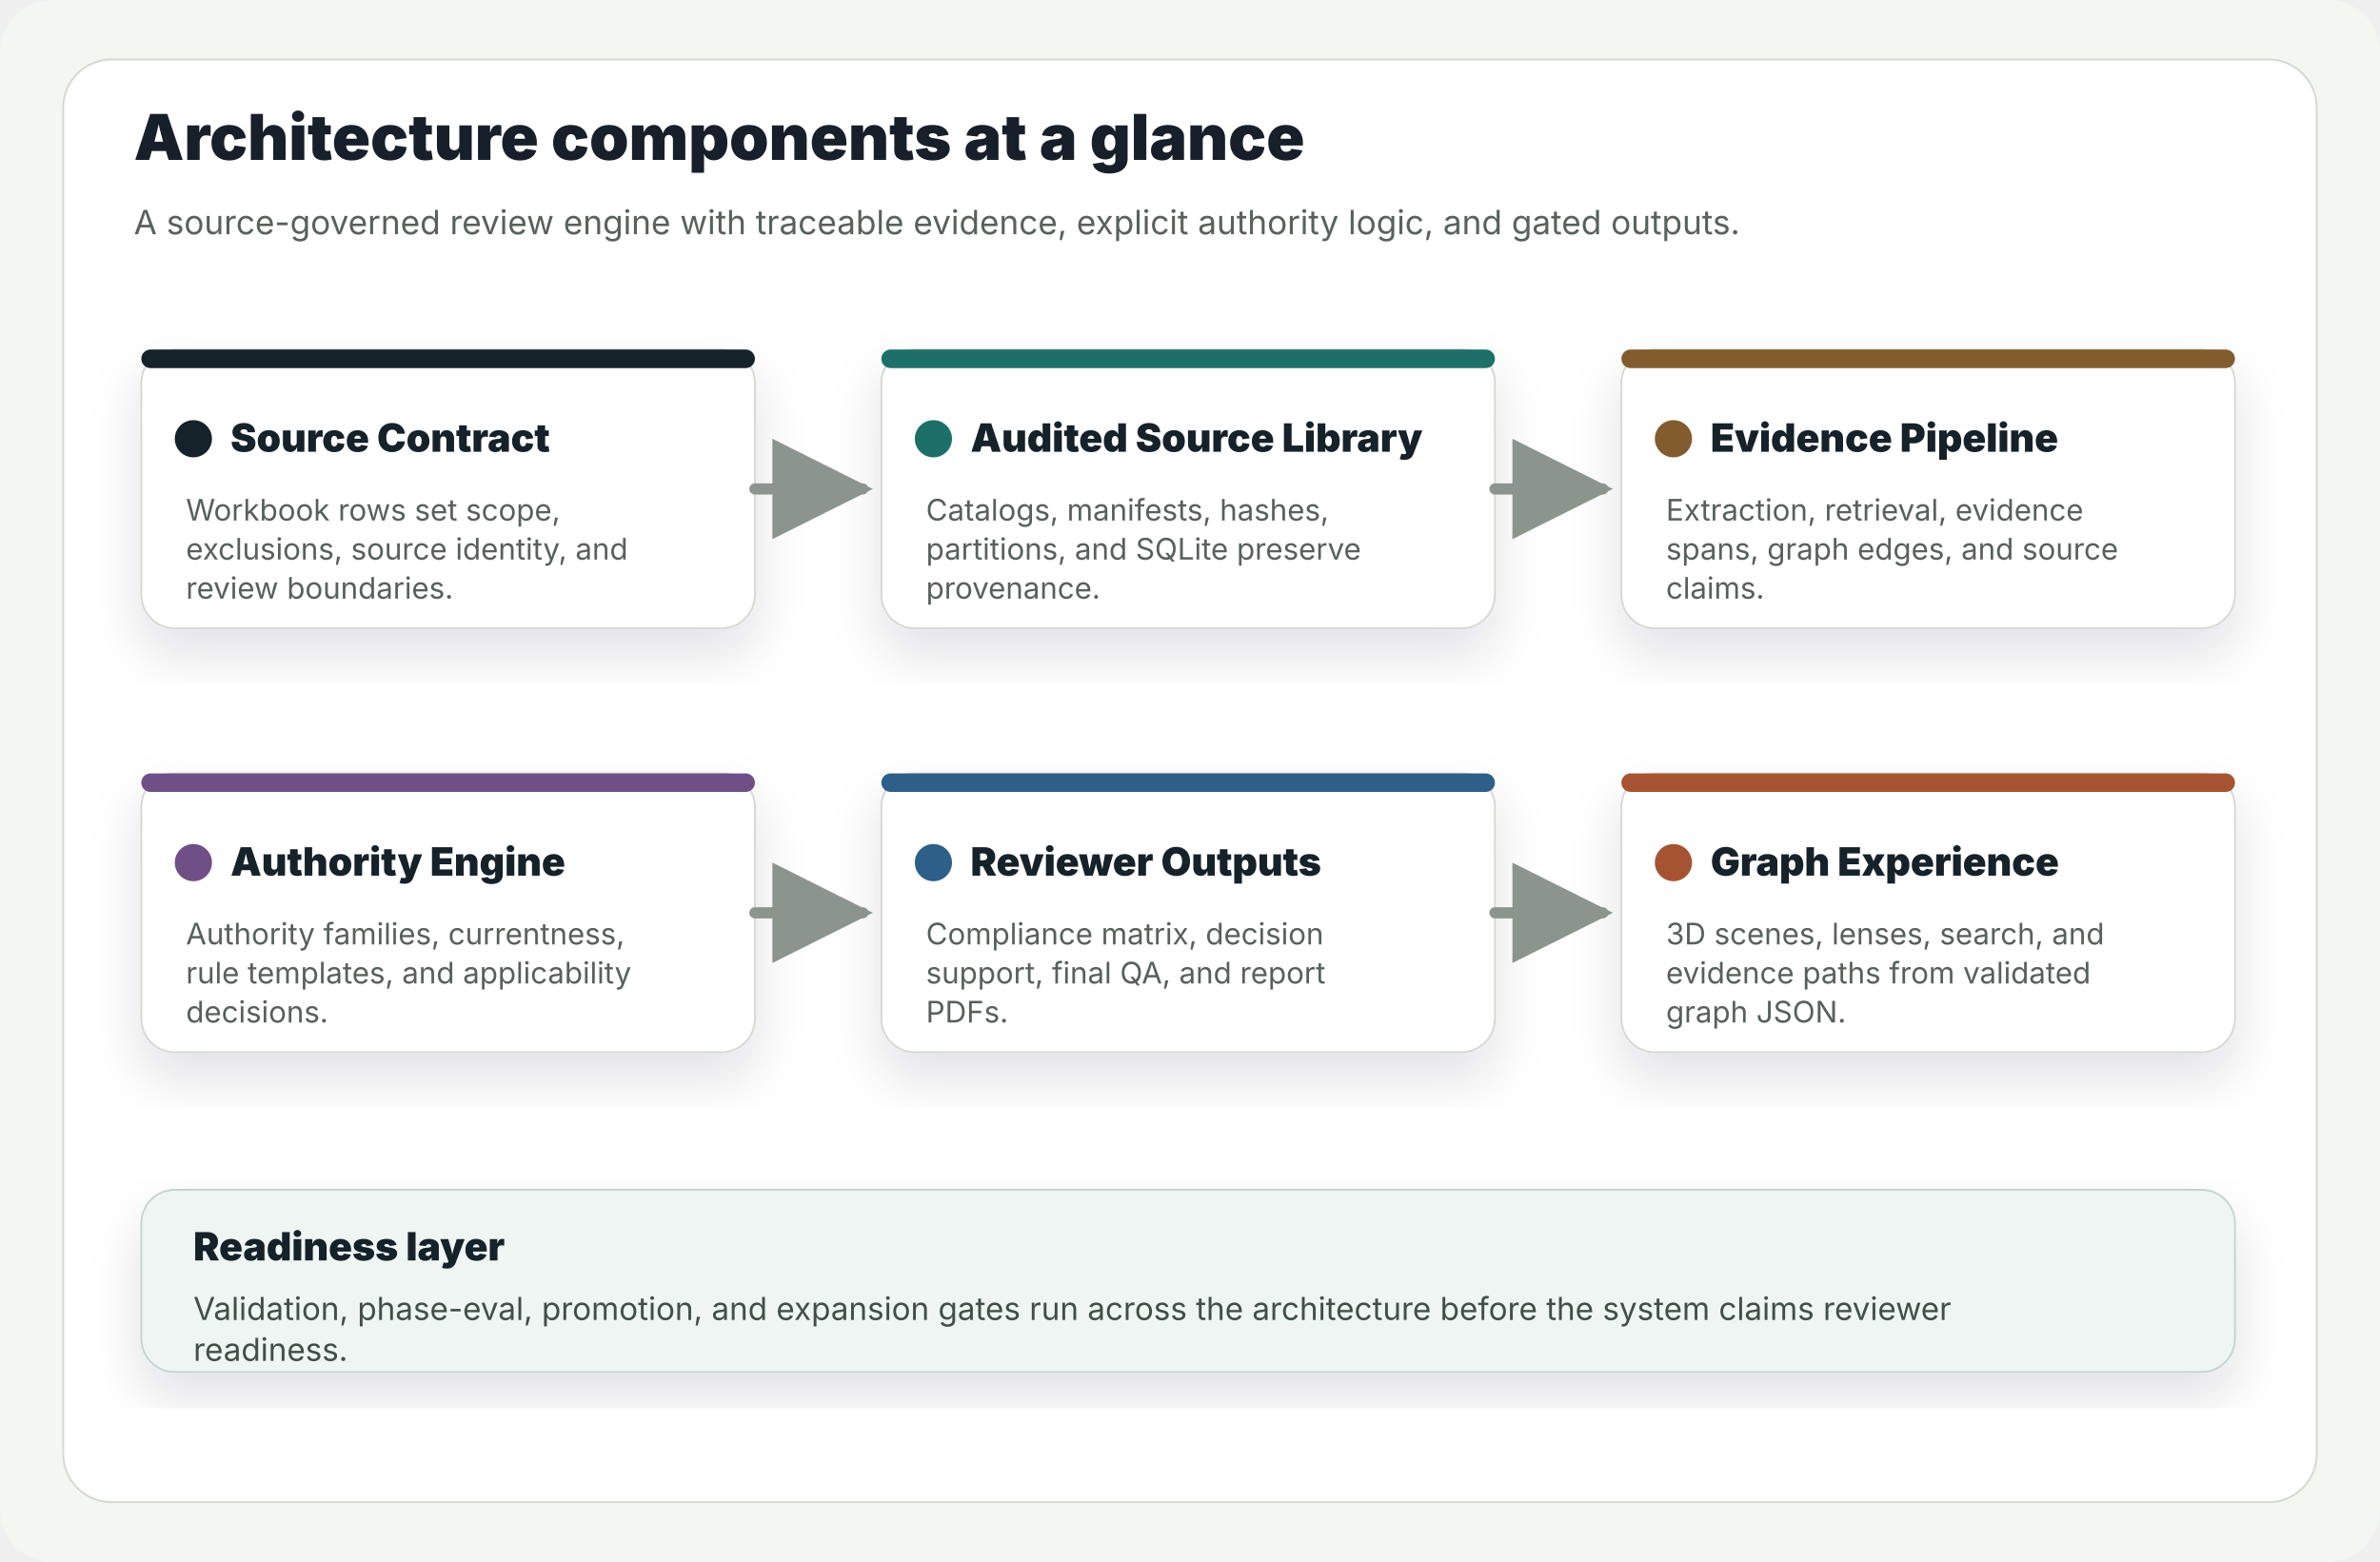
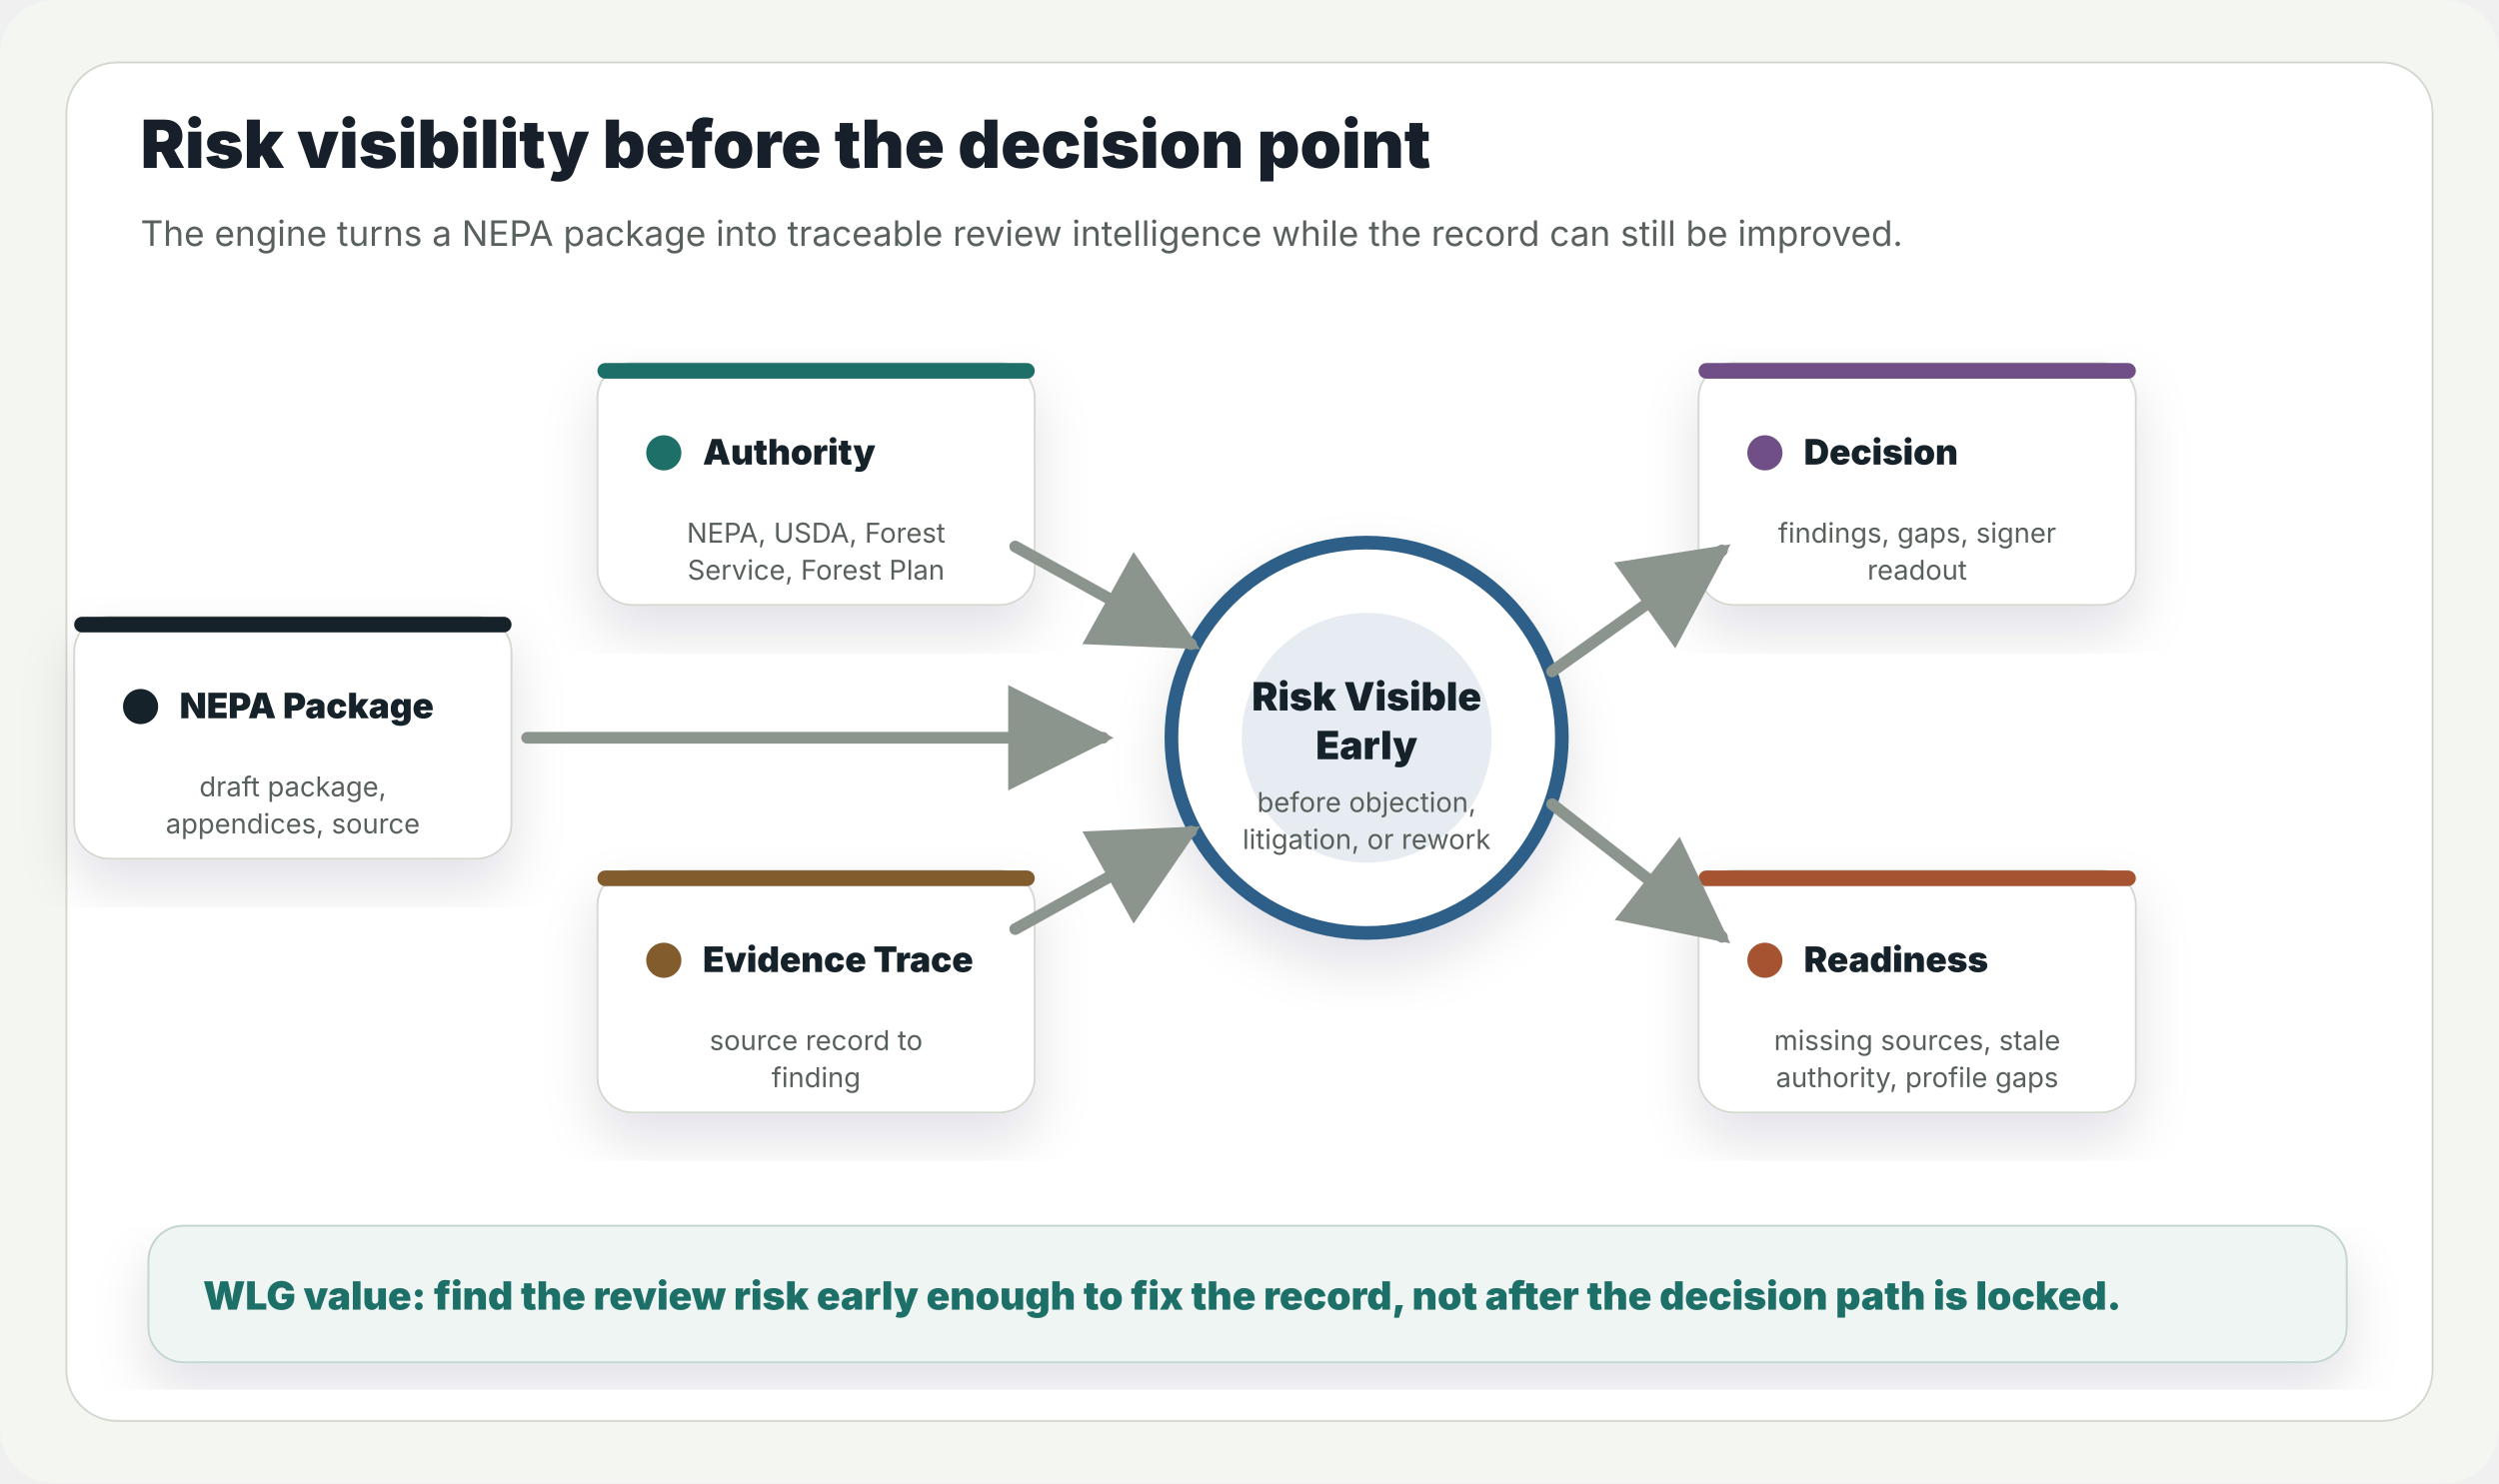
- <svg xmlns="http://www.w3.org/2000/svg" width="1280" height="840" viewBox="0 0 1280 840" role="img" aria-label="Architecture components for the NEPA review system">
+ <svg xmlns="http://www.w3.org/2000/svg" width="1280" height="760" viewBox="0 0 1280 760" role="img" aria-label="NEPA review risk made visible early">
  <defs>
    <filter id="shadow" x="-20%" y="-20%" width="140%" height="140%">
      <feDropShadow dx="0" dy="14" stdDeviation="14" flood-color="#17202a" flood-opacity="0.12" />
    </filter>
    <marker id="arrow" viewBox="0 0 10 10" refX="9" refY="5" markerWidth="9" markerHeight="9" orient="auto-start-reverse">
      <path d="M 0 0 L 10 5 L 0 10 z" fill="#8b948d" />
    </marker>
  </defs>
-   <rect width="1280" height="840" rx="28" fill="#f4f6f2" />
-   <rect x="34" y="32" width="1212" height="776" rx="26" fill="#ffffff" stroke="#d4d9d0" />
-   <text x="72" y="86" font-family="Inter, Arial, sans-serif" font-size="34" font-weight="880" fill="#17202a">Architecture components at a glance</text>
-   <text x="72" y="126" font-family="Inter, Arial, sans-serif" font-size="18" fill="#58615b">A source-governed review engine with traceable evidence, explicit authority logic, and gated outputs.</text>
-   <g transform="translate(76 188)" filter="url(#shadow)">
-     <rect width="330" height="150" rx="18" fill="#ffffff" stroke="#d4d9d0" />
-     <rect width="330" height="10" rx="5" fill="#17202a" />
-     <circle cx="28" cy="48" r="10" fill="#17202a" />
-     <text x="48" y="55" text-anchor="start" font-family="Inter, Arial, sans-serif" font-size="21" font-weight="870" fill="#17202a">Source Contract</text>
-     <text x="24" y="92" text-anchor="start" font-family="Inter, Arial, sans-serif" font-size="16" fill="#58615b">Workbook rows set scope,</text>
-     <text x="24" y="113" text-anchor="start" font-family="Inter, Arial, sans-serif" font-size="16" fill="#58615b">exclusions, source identity, and</text>
-     <text x="24" y="134" text-anchor="start" font-family="Inter, Arial, sans-serif" font-size="16" fill="#58615b">review boundaries.</text>
+   <rect width="1280" height="760" rx="28" fill="#f4f6f2" />
+   <rect x="34" y="32" width="1212" height="696" rx="26" fill="#ffffff" stroke="#d4d9d0" />
+   <text x="72" y="86" font-family="Inter, Arial, sans-serif" font-size="34" font-weight="880" fill="#17202a">Risk visibility before the decision point</text>
+   <text x="72" y="126" font-family="Inter, Arial, sans-serif" font-size="18" fill="#58615b">The engine turns a NEPA package into traceable review intelligence while the record can still be improved.</text>
+   <g transform="translate(150 378)" filter="url(#shadow)">
+     <rect x="-112" y="-62" width="224" height="124" rx="18" fill="#ffffff" stroke="#d4d9d0" />
+     <rect x="-112" y="-62" width="224" height="8" rx="4" fill="#17202a" />
+     <circle cx="-78" cy="-16" r="9" fill="#17202a" />
+     <text x="-58" y="-10" text-anchor="start" font-family="Inter, Arial, sans-serif" font-size="18" font-weight="870" fill="#17202a">NEPA Package</text>
+     <text x="0" y="30" text-anchor="middle" font-family="Inter, Arial, sans-serif" font-size="14" fill="#58615b">draft package,</text>
+     <text x="0" y="49" text-anchor="middle" font-family="Inter, Arial, sans-serif" font-size="14" fill="#58615b">appendices, source</text>
  </g>
-   <g transform="translate(474 188)" filter="url(#shadow)">
-     <rect width="330" height="150" rx="18" fill="#ffffff" stroke="#d4d9d0" />
-     <rect width="330" height="10" rx="5" fill="#1f6f68" />
-     <circle cx="28" cy="48" r="10" fill="#1f6f68" />
-     <text x="48" y="55" text-anchor="start" font-family="Inter, Arial, sans-serif" font-size="21" font-weight="870" fill="#17202a">Audited Source Library</text>
-     <text x="24" y="92" text-anchor="start" font-family="Inter, Arial, sans-serif" font-size="16" fill="#58615b">Catalogs, manifests, hashes,</text>
-     <text x="24" y="113" text-anchor="start" font-family="Inter, Arial, sans-serif" font-size="16" fill="#58615b">partitions, and SQLite preserve</text>
-     <text x="24" y="134" text-anchor="start" font-family="Inter, Arial, sans-serif" font-size="16" fill="#58615b">provenance.</text>
+   <g transform="translate(418 248)" filter="url(#shadow)">
+     <rect x="-112" y="-62" width="224" height="124" rx="18" fill="#ffffff" stroke="#d4d9d0" />
+     <rect x="-112" y="-62" width="224" height="8" rx="4" fill="#1f6f68" />
+     <circle cx="-78" cy="-16" r="9" fill="#1f6f68" />
+     <text x="-58" y="-10" text-anchor="start" font-family="Inter, Arial, sans-serif" font-size="18" font-weight="870" fill="#17202a">Authority</text>
+     <text x="0" y="30" text-anchor="middle" font-family="Inter, Arial, sans-serif" font-size="14" fill="#58615b">NEPA, USDA, Forest</text>
+     <text x="0" y="49" text-anchor="middle" font-family="Inter, Arial, sans-serif" font-size="14" fill="#58615b">Service, Forest Plan</text>
  </g>
-   <g transform="translate(872 188)" filter="url(#shadow)">
-     <rect width="330" height="150" rx="18" fill="#ffffff" stroke="#d4d9d0" />
-     <rect width="330" height="10" rx="5" fill="#835b2f" />
-     <circle cx="28" cy="48" r="10" fill="#835b2f" />
-     <text x="48" y="55" text-anchor="start" font-family="Inter, Arial, sans-serif" font-size="21" font-weight="870" fill="#17202a">Evidence Pipeline</text>
-     <text x="24" y="92" text-anchor="start" font-family="Inter, Arial, sans-serif" font-size="16" fill="#58615b">Extraction, retrieval, evidence</text>
-     <text x="24" y="113" text-anchor="start" font-family="Inter, Arial, sans-serif" font-size="16" fill="#58615b">spans, graph edges, and source</text>
-     <text x="24" y="134" text-anchor="start" font-family="Inter, Arial, sans-serif" font-size="16" fill="#58615b">claims.</text>
+   <g transform="translate(418 508)" filter="url(#shadow)">
+     <rect x="-112" y="-62" width="224" height="124" rx="18" fill="#ffffff" stroke="#d4d9d0" />
+     <rect x="-112" y="-62" width="224" height="8" rx="4" fill="#835b2f" />
+     <circle cx="-78" cy="-16" r="9" fill="#835b2f" />
+     <text x="-58" y="-10" text-anchor="start" font-family="Inter, Arial, sans-serif" font-size="18" font-weight="870" fill="#17202a">Evidence Trace</text>
+     <text x="0" y="30" text-anchor="middle" font-family="Inter, Arial, sans-serif" font-size="14" fill="#58615b">source record to</text>
+     <text x="0" y="49" text-anchor="middle" font-family="Inter, Arial, sans-serif" font-size="14" fill="#58615b">finding</text>
  </g>
-   <path d="M 406 263 L 464 263" stroke="#8b948d" stroke-width="6" stroke-linecap="round" marker-end="url(#arrow)" />
-   <path d="M 804 263 L 862 263" stroke="#8b948d" stroke-width="6" stroke-linecap="round" marker-end="url(#arrow)" />
-   <g transform="translate(76 416)" filter="url(#shadow)">
-     <rect width="330" height="150" rx="18" fill="#ffffff" stroke="#d4d9d0" />
-     <rect width="330" height="10" rx="5" fill="#6f4f86" />
-     <circle cx="28" cy="48" r="10" fill="#6f4f86" />
-     <text x="48" y="55" text-anchor="start" font-family="Inter, Arial, sans-serif" font-size="21" font-weight="870" fill="#17202a">Authority Engine</text>
-     <text x="24" y="92" text-anchor="start" font-family="Inter, Arial, sans-serif" font-size="16" fill="#58615b">Authority families, currentness,</text>
-     <text x="24" y="113" text-anchor="start" font-family="Inter, Arial, sans-serif" font-size="16" fill="#58615b">rule templates, and applicability</text>
-     <text x="24" y="134" text-anchor="start" font-family="Inter, Arial, sans-serif" font-size="16" fill="#58615b">decisions.</text>
+   <g transform="translate(700 378)" filter="url(#shadow)">
+     <circle r="100" fill="#ffffff" stroke="#2e5e88" stroke-width="7" />
+     <circle r="64" fill="#2e5e88" opacity="0.12" />
+     <text x="0" y="-14" text-anchor="middle" font-family="Inter, Arial, sans-serif" font-size="20" font-weight="900" fill="#17202a">Risk Visible</text>
+     <text x="0" y="11" text-anchor="middle" font-family="Inter, Arial, sans-serif" font-size="20" font-weight="900" fill="#17202a">Early</text>
+     <text x="0" y="38" text-anchor="middle" font-family="Inter, Arial, sans-serif" font-size="14" fill="#58615b">before objection,</text>
+     <text x="0" y="57" text-anchor="middle" font-family="Inter, Arial, sans-serif" font-size="14" fill="#58615b">litigation, or rework</text>
  </g>
-   <g transform="translate(474 416)" filter="url(#shadow)">
-     <rect width="330" height="150" rx="18" fill="#ffffff" stroke="#d4d9d0" />
-     <rect width="330" height="10" rx="5" fill="#2e5e88" />
-     <circle cx="28" cy="48" r="10" fill="#2e5e88" />
-     <text x="48" y="55" text-anchor="start" font-family="Inter, Arial, sans-serif" font-size="21" font-weight="870" fill="#17202a">Reviewer Outputs</text>
-     <text x="24" y="92" text-anchor="start" font-family="Inter, Arial, sans-serif" font-size="16" fill="#58615b">Compliance matrix, decision</text>
-     <text x="24" y="113" text-anchor="start" font-family="Inter, Arial, sans-serif" font-size="16" fill="#58615b">support, final QA, and report</text>
-     <text x="24" y="134" text-anchor="start" font-family="Inter, Arial, sans-serif" font-size="16" fill="#58615b">PDFs.</text>
+   <g transform="translate(982 248)" filter="url(#shadow)">
+     <rect x="-112" y="-62" width="224" height="124" rx="18" fill="#ffffff" stroke="#d4d9d0" />
+     <rect x="-112" y="-62" width="224" height="8" rx="4" fill="#6f4f86" />
+     <circle cx="-78" cy="-16" r="9" fill="#6f4f86" />
+     <text x="-58" y="-10" text-anchor="start" font-family="Inter, Arial, sans-serif" font-size="18" font-weight="870" fill="#17202a">Decision</text>
+     <text x="0" y="30" text-anchor="middle" font-family="Inter, Arial, sans-serif" font-size="14" fill="#58615b">findings, gaps, signer</text>
+     <text x="0" y="49" text-anchor="middle" font-family="Inter, Arial, sans-serif" font-size="14" fill="#58615b">readout</text>
  </g>
-   <g transform="translate(872 416)" filter="url(#shadow)">
-     <rect width="330" height="150" rx="18" fill="#ffffff" stroke="#d4d9d0" />
-     <rect width="330" height="10" rx="5" fill="#a65332" />
-     <circle cx="28" cy="48" r="10" fill="#a65332" />
-     <text x="48" y="55" text-anchor="start" font-family="Inter, Arial, sans-serif" font-size="21" font-weight="870" fill="#17202a">Graph Experience</text>
-     <text x="24" y="92" text-anchor="start" font-family="Inter, Arial, sans-serif" font-size="16" fill="#58615b">3D scenes, lenses, search, and</text>
-     <text x="24" y="113" text-anchor="start" font-family="Inter, Arial, sans-serif" font-size="16" fill="#58615b">evidence paths from validated</text>
-     <text x="24" y="134" text-anchor="start" font-family="Inter, Arial, sans-serif" font-size="16" fill="#58615b">graph JSON.</text>
+   <g transform="translate(982 508)" filter="url(#shadow)">
+     <rect x="-112" y="-62" width="224" height="124" rx="18" fill="#ffffff" stroke="#d4d9d0" />
+     <rect x="-112" y="-62" width="224" height="8" rx="4" fill="#a65332" />
+     <circle cx="-78" cy="-16" r="9" fill="#a65332" />
+     <text x="-58" y="-10" text-anchor="start" font-family="Inter, Arial, sans-serif" font-size="18" font-weight="870" fill="#17202a">Readiness</text>
+     <text x="0" y="30" text-anchor="middle" font-family="Inter, Arial, sans-serif" font-size="14" fill="#58615b">missing sources, stale</text>
+     <text x="0" y="49" text-anchor="middle" font-family="Inter, Arial, sans-serif" font-size="14" fill="#58615b">authority, profile gaps</text>
  </g>
-   <path d="M 406 491 L 464 491" stroke="#8b948d" stroke-width="6" stroke-linecap="round" marker-end="url(#arrow)" />
-   <path d="M 804 491 L 862 491" stroke="#8b948d" stroke-width="6" stroke-linecap="round" marker-end="url(#arrow)" />
-   <g transform="translate(76 640)" filter="url(#shadow)">
-     <rect width="1126" height="98" rx="18" fill="#eef5f2" stroke="#c3d5ce" />
-     <text x="28" y="38" font-family="Inter, Arial, sans-serif" font-size="21" font-weight="850" fill="#17202a">Readiness layer</text>
-     <text x="28" y="70" text-anchor="start" font-family="Inter, Arial, sans-serif" font-size="17" fill="#435049">Validation, phase-eval, promotion, and expansion gates run across the architecture before the system claims reviewer</text>
-     <text x="28" y="92" text-anchor="start" font-family="Inter, Arial, sans-serif" font-size="17" fill="#435049">readiness.</text>
+   <path d="M 270 378 L 565 378" stroke="#8b948d" stroke-width="6" stroke-linecap="round" marker-end="url(#arrow)" />
+   <path d="M 520 280 L 610 330" stroke="#8b948d" stroke-width="6" stroke-linecap="round" marker-end="url(#arrow)" />
+   <path d="M 520 476 L 610 426" stroke="#8b948d" stroke-width="6" stroke-linecap="round" marker-end="url(#arrow)" />
+   <path d="M 795 344 L 882 282" stroke="#8b948d" stroke-width="6" stroke-linecap="round" marker-end="url(#arrow)" />
+   <path d="M 795 412 L 882 480" stroke="#8b948d" stroke-width="6" stroke-linecap="round" marker-end="url(#arrow)" />
+   <g transform="translate(76 628)" filter="url(#shadow)">
+     <rect width="1126" height="70" rx="18" fill="#eef5f2" stroke="#c3d5ce" />
+     <text x="28" y="43" font-family="Inter, Arial, sans-serif" font-size="20" font-weight="850" fill="#1f6f68">WLG value: find the review risk early enough to fix the record, not after the decision path is locked.</text>
  </g>
</svg>
